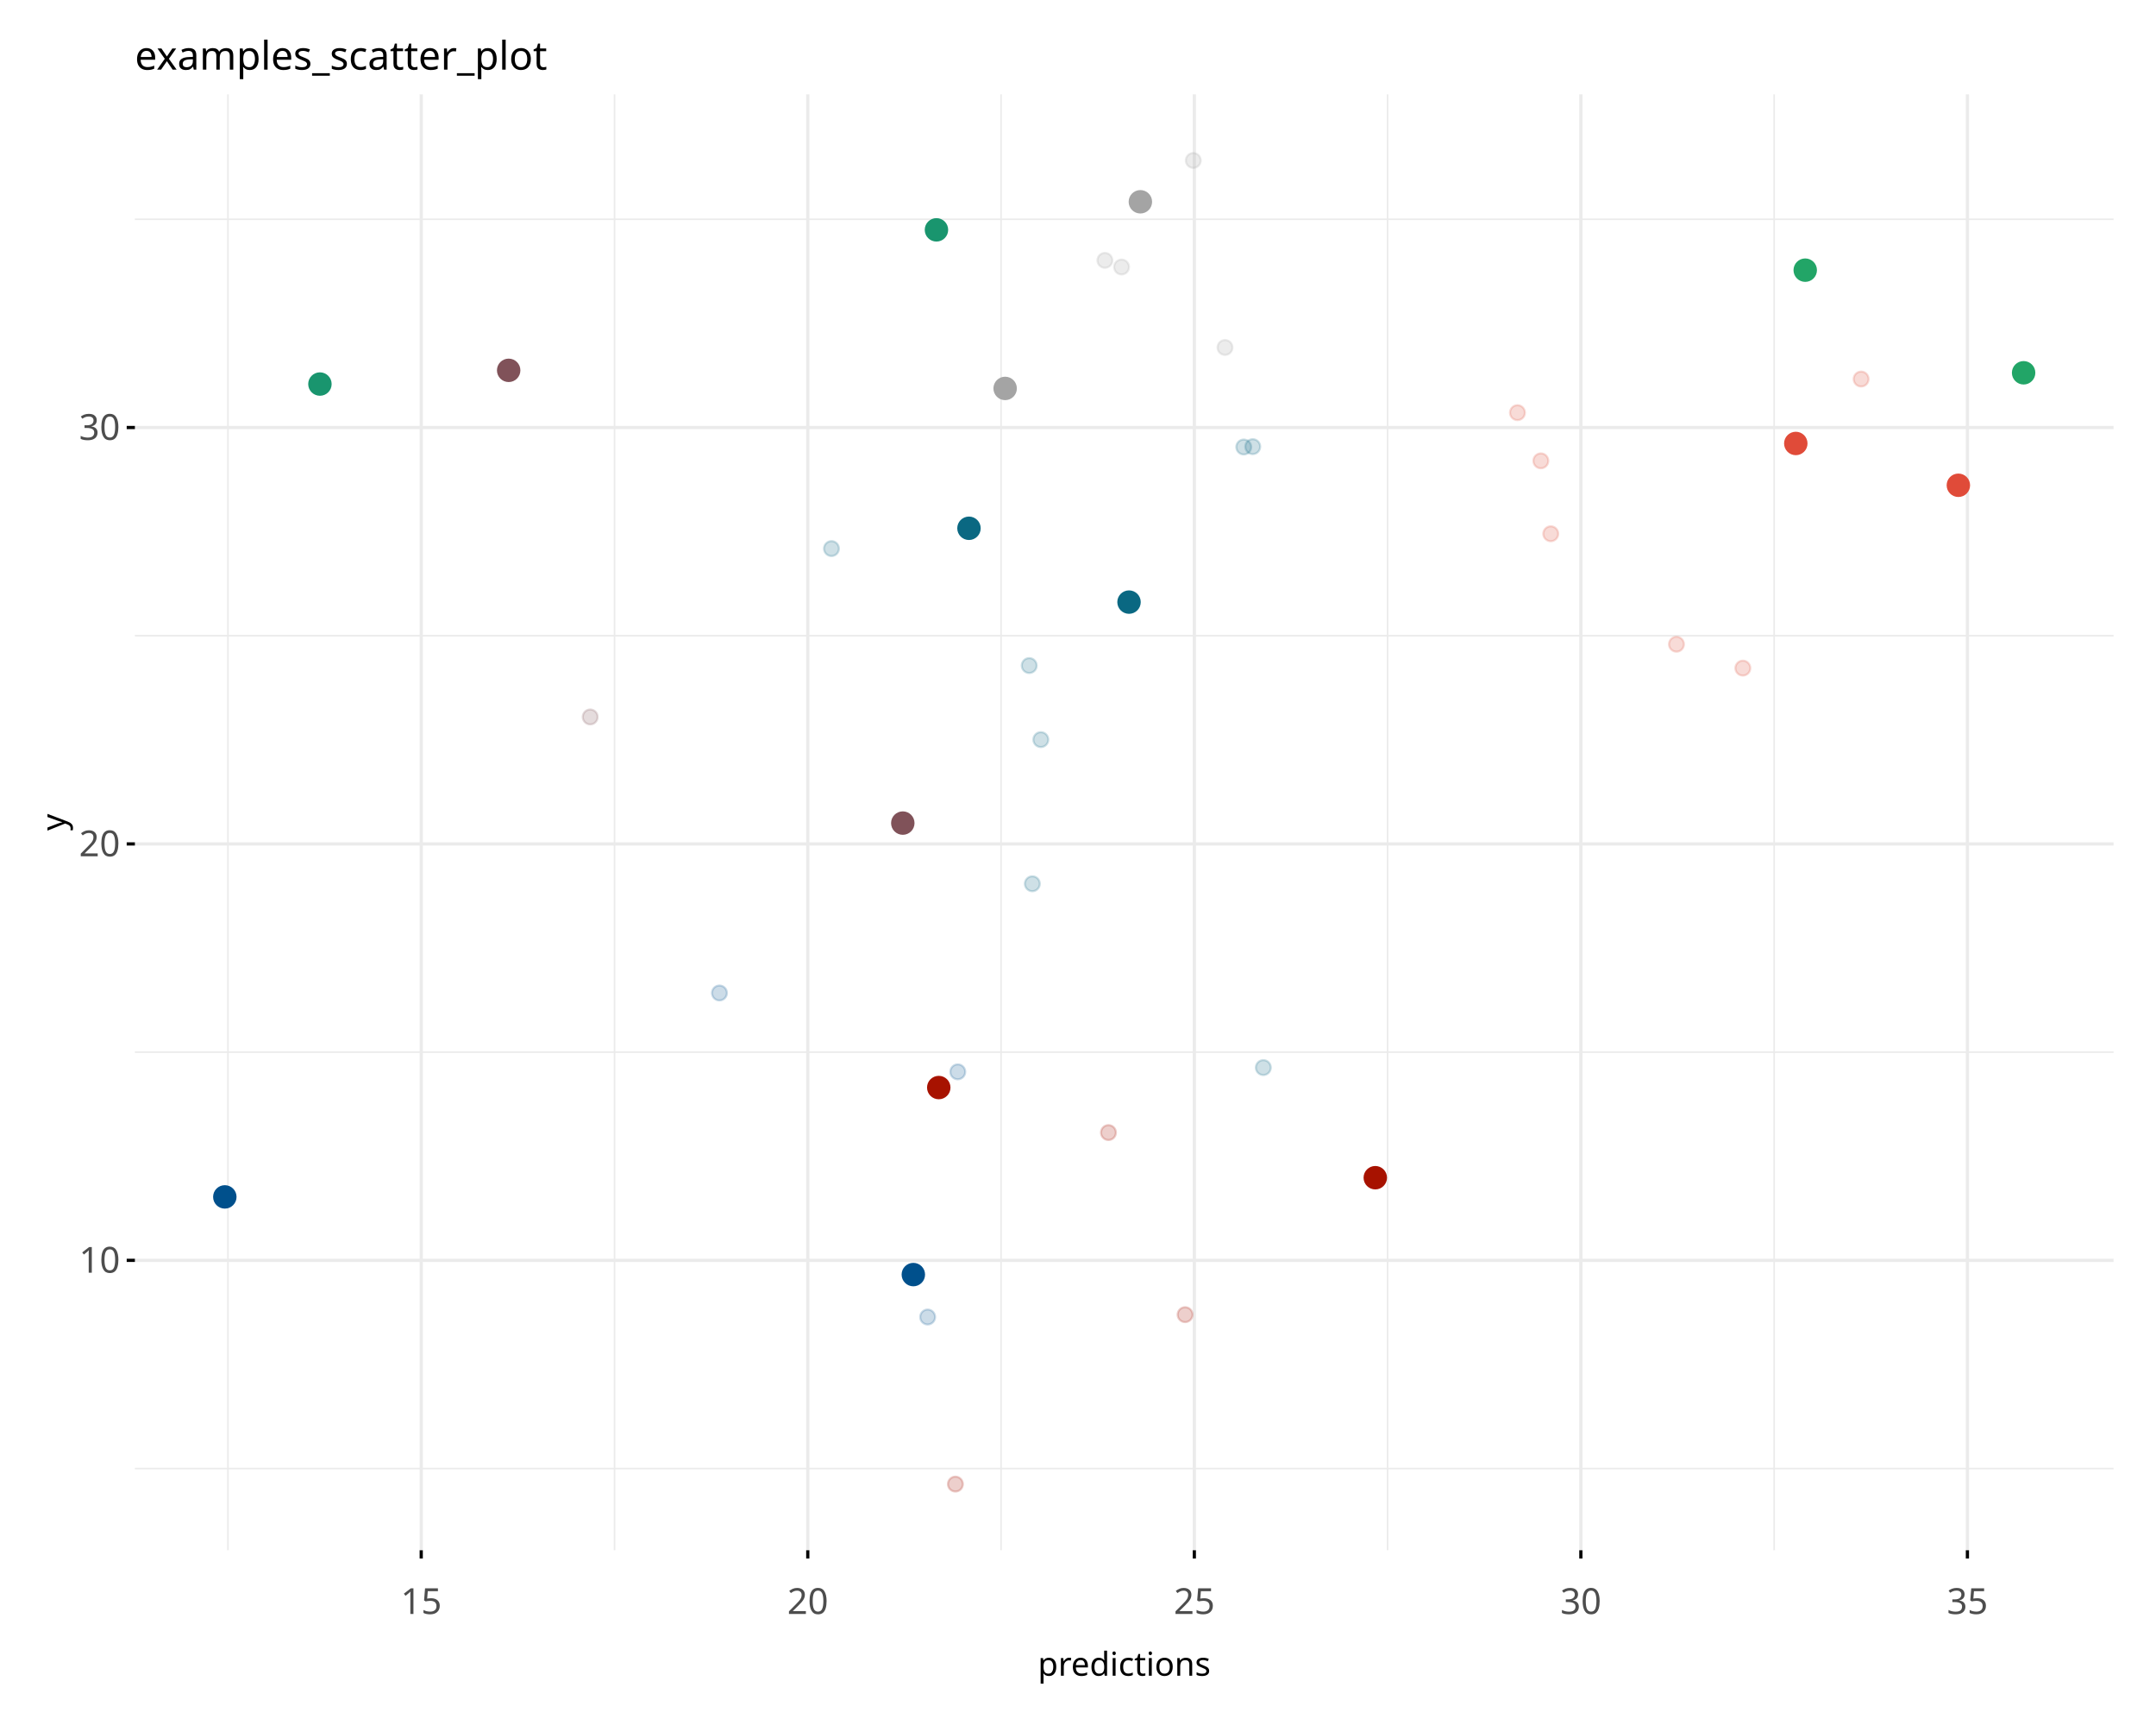
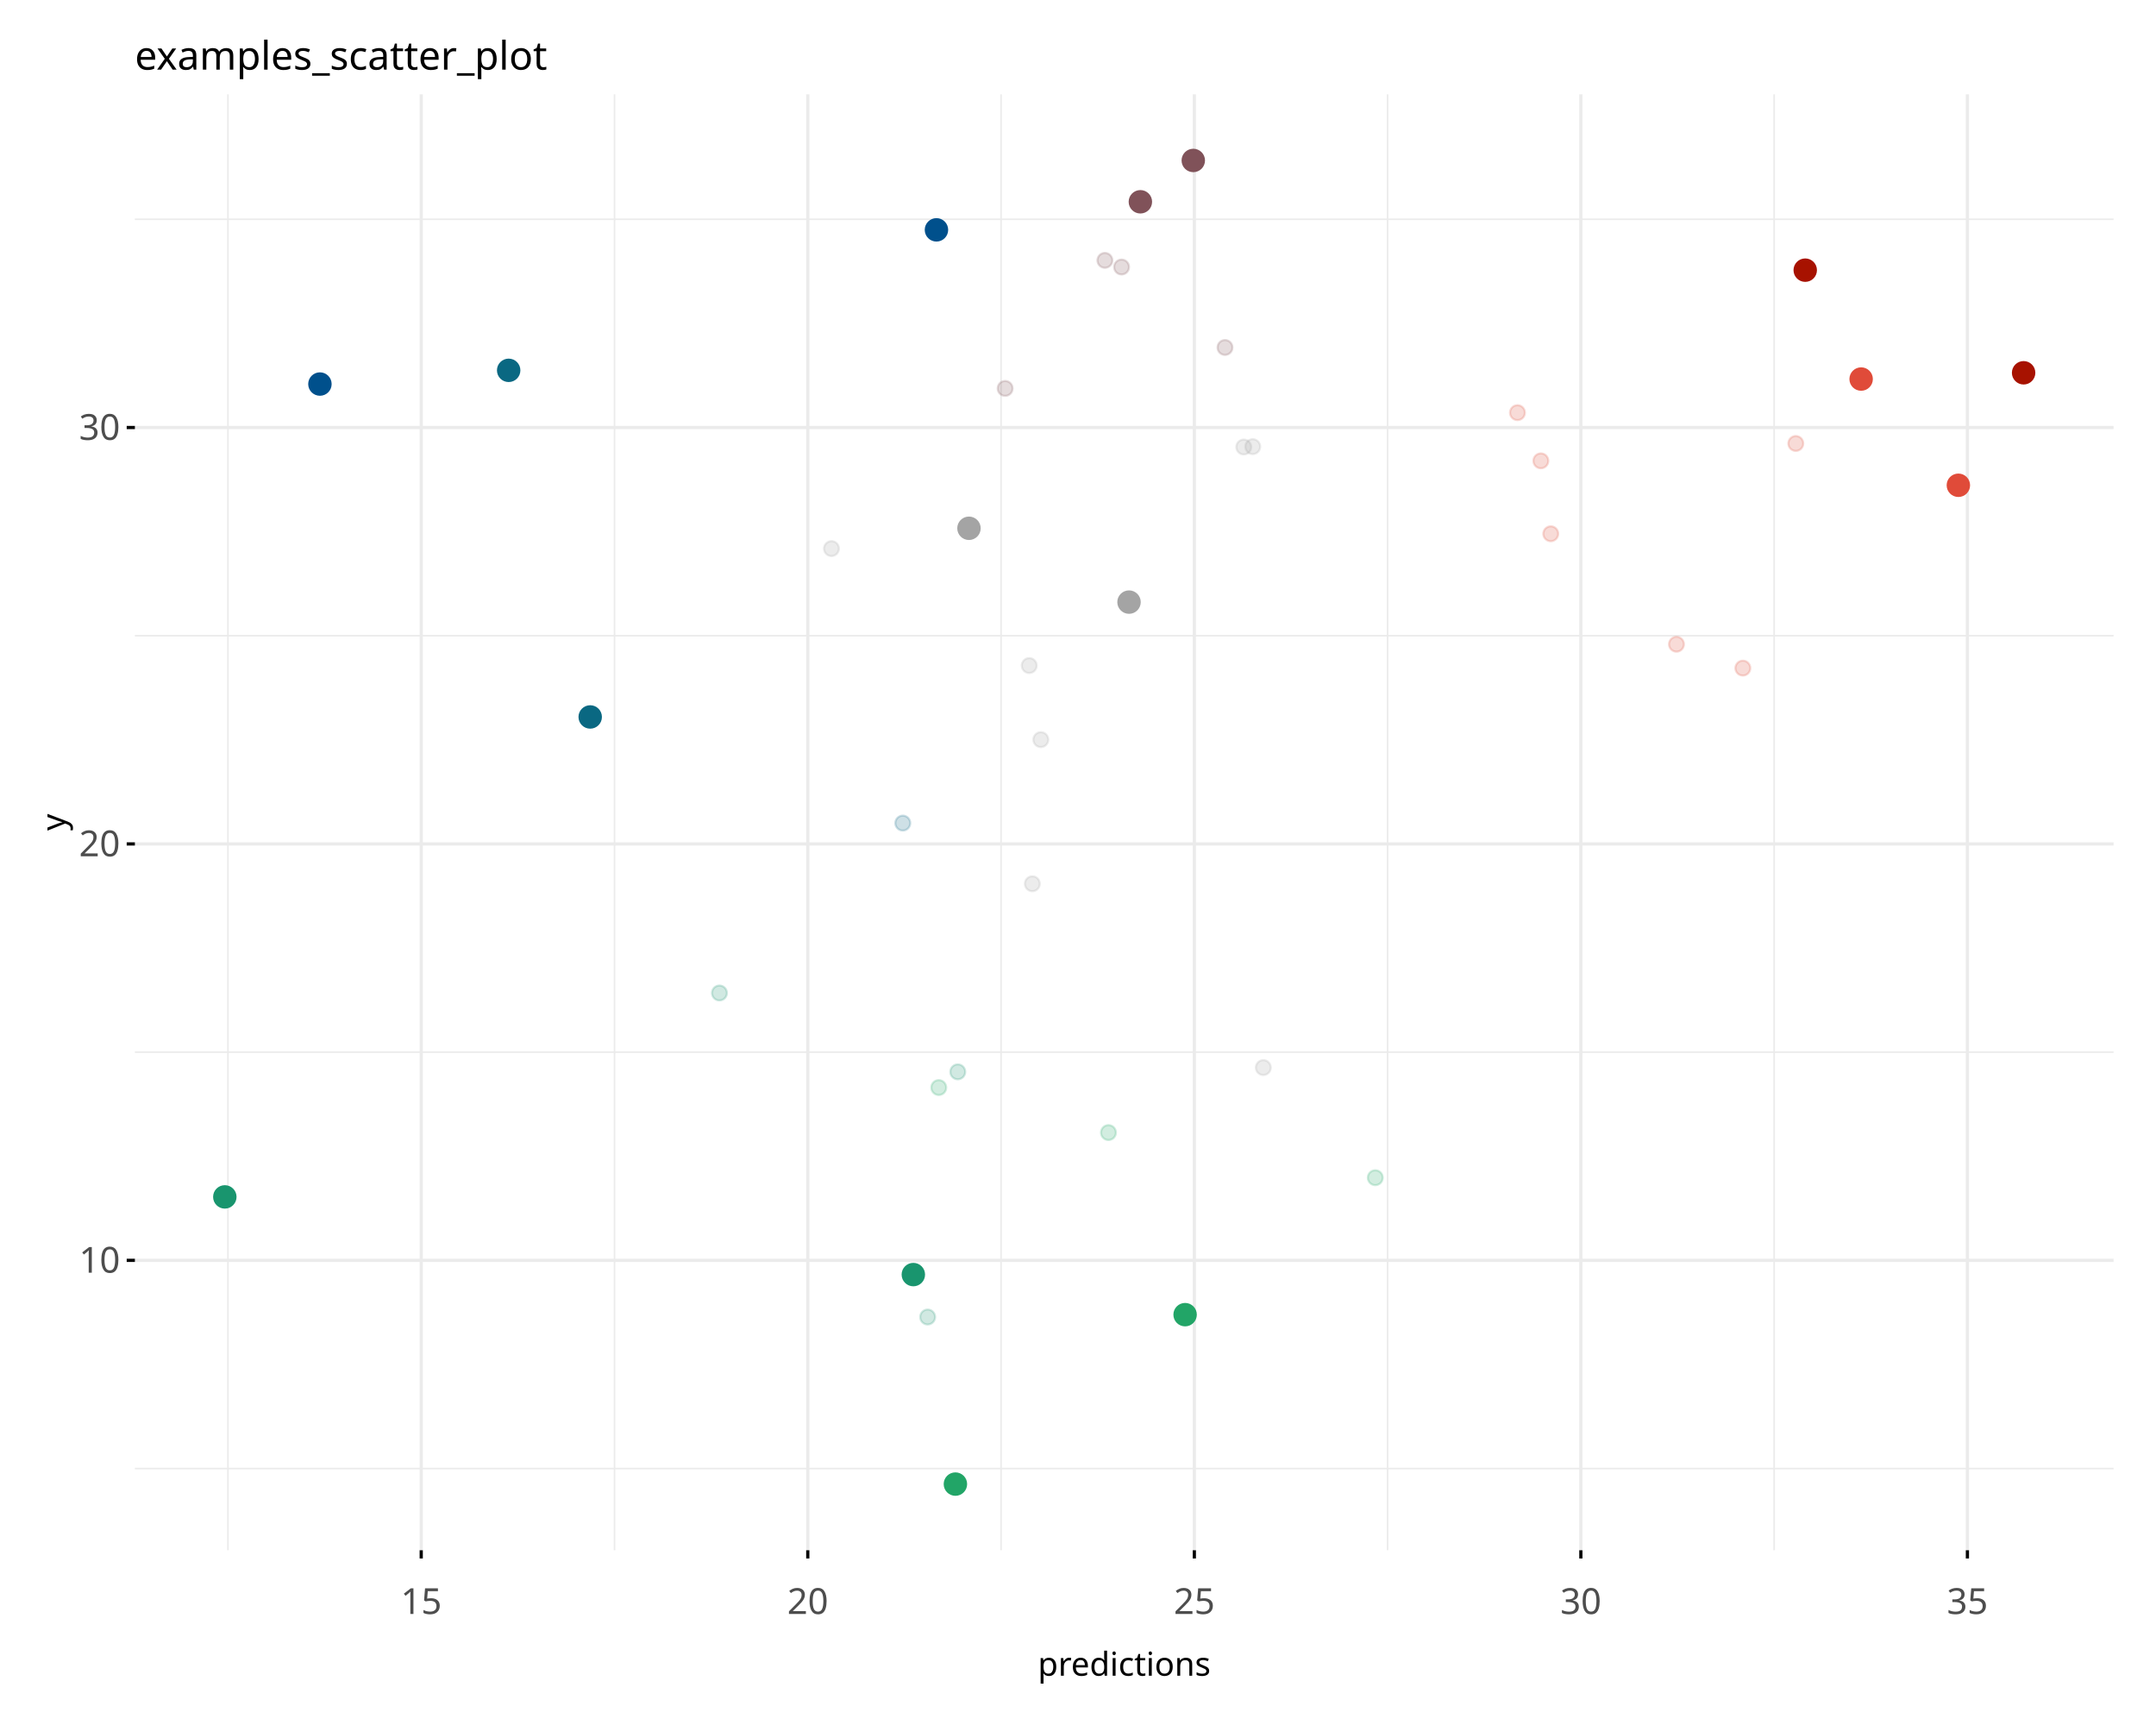
<svg xmlns="http://www.w3.org/2000/svg" class="svglite" data-engine-version="2.0" width="720.00pt" height="576.00pt" viewBox="0 0 720.00 576.00">
  <defs>
    <style type="text/css">
    .svglite line, .svglite polyline, .svglite polygon, .svglite path, .svglite rect, .svglite circle {
      fill: none;
      stroke: #000000;
      stroke-linecap: round;
      stroke-linejoin: round;
      stroke-miterlimit: 10.00;
    }
  </style>
  </defs>
  <rect width="100%" height="100%" style="stroke: none; fill: #FFFFFF;" />
  <defs>
    <clipPath id="cpMC4wMHw3MjAuMDB8MC4wMHw1NzYuMDA=">
      <rect x="0.00" y="0.00" width="720.00" height="576.00" />
    </clipPath>
  </defs>
  <g clip-path="url(#cpMC4wMHw3MjAuMDB8MC4wMHw1NzYuMDA=)">
    <polyline points="45.05,490.37 705.83,490.37 " style="stroke-width: 0.53; stroke: #EBEBEB; stroke-linecap: butt;" />
    <polyline points="45.05,351.32 705.83,351.32 " style="stroke-width: 0.53; stroke: #EBEBEB; stroke-linecap: butt;" />
    <polyline points="45.05,212.27 705.83,212.27 " style="stroke-width: 0.53; stroke: #EBEBEB; stroke-linecap: butt;" />
    <polyline points="45.05,73.22 705.83,73.22 " style="stroke-width: 0.53; stroke: #EBEBEB; stroke-linecap: butt;" />
    <polyline points="76.13,517.66 76.13,31.48 " style="stroke-width: 0.53; stroke: #EBEBEB; stroke-linecap: butt;" />
    <polyline points="205.22,517.66 205.22,31.48 " style="stroke-width: 0.53; stroke: #EBEBEB; stroke-linecap: butt;" />
    <polyline points="334.30,517.66 334.30,31.48 " style="stroke-width: 0.53; stroke: #EBEBEB; stroke-linecap: butt;" />
    <polyline points="463.39,517.66 463.39,31.48 " style="stroke-width: 0.53; stroke: #EBEBEB; stroke-linecap: butt;" />
    <polyline points="592.48,517.66 592.48,31.48 " style="stroke-width: 0.53; stroke: #EBEBEB; stroke-linecap: butt;" />
    <polyline points="45.05,420.84 705.83,420.84 " style="stroke-width: 1.07; stroke: #EBEBEB; stroke-linecap: butt;" />
    <polyline points="45.05,281.80 705.83,281.80 " style="stroke-width: 1.07; stroke: #EBEBEB; stroke-linecap: butt;" />
    <polyline points="45.05,142.75 705.83,142.75 " style="stroke-width: 1.07; stroke: #EBEBEB; stroke-linecap: butt;" />
    <polyline points="140.67,517.66 140.67,31.48 " style="stroke-width: 1.07; stroke: #EBEBEB; stroke-linecap: butt;" />
    <polyline points="269.76,517.66 269.76,31.48 " style="stroke-width: 1.07; stroke: #EBEBEB; stroke-linecap: butt;" />
    <polyline points="398.85,517.66 398.85,31.48 " style="stroke-width: 1.07; stroke: #EBEBEB; stroke-linecap: butt;" />
    <polyline points="527.93,517.66 527.93,31.48 " style="stroke-width: 1.07; stroke: #EBEBEB; stroke-linecap: butt;" />
    <polyline points="657.02,517.66 657.02,31.48 " style="stroke-width: 1.07; stroke: #EBEBEB; stroke-linecap: butt;" />
-     <circle cx="309.79" cy="439.77" r="2.49" style="stroke-width: 0.71; stroke: #00508C; stroke-opacity: 0.20; fill: #00508C; fill-opacity: 0.20;" />
-     <circle cx="240.26" cy="331.57" r="2.49" style="stroke-width: 0.71; stroke: #00508C; stroke-opacity: 0.20; fill: #00508C; fill-opacity: 0.20;" />
+     <circle cx="309.79" cy="439.77" r="2.49" style="stroke-width: 0.71; stroke: #19956E; stroke-opacity: 0.20; fill: #19956E; fill-opacity: 0.20;" />
+     <circle cx="240.26" cy="331.57" r="2.49" style="stroke-width: 0.71; stroke: #19956E; stroke-opacity: 0.20; fill: #19956E; fill-opacity: 0.20;" />
    <circle cx="559.86" cy="215.12" r="2.49" style="stroke-width: 0.71; stroke: #E04B39; stroke-opacity: 0.20; fill: #E04B39; fill-opacity: 0.20;" />
-     <circle cx="621.53" cy="126.57" r="2.49" style="stroke-width: 0.71; stroke: #E04B39; stroke-opacity: 0.20; fill: #E04B39; fill-opacity: 0.20;" />
-     <circle cx="398.50" cy="53.58" r="2.49" style="stroke-width: 0.71; stroke: #A4A4A4; stroke-opacity: 0.20; fill: #A4A4A4; fill-opacity: 0.20;" />
    <circle cx="506.76" cy="137.79" r="2.49" style="stroke-width: 0.71; stroke: #E04B39; stroke-opacity: 0.20; fill: #E04B39; fill-opacity: 0.20;" />
-     <circle cx="418.35" cy="149.14" r="2.49" style="stroke-width: 0.71; stroke: #0A6882; stroke-opacity: 0.20; fill: #0A6882; fill-opacity: 0.20;" />
-     <circle cx="395.77" cy="438.98" r="2.49" style="stroke-width: 0.71; stroke: #A71200; stroke-opacity: 0.20; fill: #A71200; fill-opacity: 0.20;" />
-     <circle cx="374.55" cy="89.16" r="2.49" style="stroke-width: 0.71; stroke: #A4A4A4; stroke-opacity: 0.20; fill: #A4A4A4; fill-opacity: 0.20;" />
-     <circle cx="415.36" cy="149.26" r="2.49" style="stroke-width: 0.71; stroke: #0A6882; stroke-opacity: 0.20; fill: #0A6882; fill-opacity: 0.20;" />
-     <circle cx="368.98" cy="86.94" r="2.49" style="stroke-width: 0.71; stroke: #A4A4A4; stroke-opacity: 0.20; fill: #A4A4A4; fill-opacity: 0.20;" />
-     <circle cx="343.71" cy="222.24" r="2.49" style="stroke-width: 0.71; stroke: #0A6882; stroke-opacity: 0.20; fill: #0A6882; fill-opacity: 0.20;" />
-     <circle cx="319.85" cy="357.90" r="2.49" style="stroke-width: 0.71; stroke: #00508C; stroke-opacity: 0.20; fill: #00508C; fill-opacity: 0.20;" />
+     <circle cx="301.49" cy="274.84" r="2.49" style="stroke-width: 0.71; stroke: #0A6882; stroke-opacity: 0.20; fill: #0A6882; fill-opacity: 0.20;" />
+     <circle cx="418.35" cy="149.14" r="2.49" style="stroke-width: 0.71; stroke: #A4A4A4; stroke-opacity: 0.20; fill: #A4A4A4; fill-opacity: 0.20;" />
+     <circle cx="374.55" cy="89.16" r="2.49" style="stroke-width: 0.71; stroke: #805259; stroke-opacity: 0.20; fill: #805259; fill-opacity: 0.20;" />
+     <circle cx="599.71" cy="148.08" r="2.49" style="stroke-width: 0.71; stroke: #E04B39; stroke-opacity: 0.20; fill: #E04B39; fill-opacity: 0.20;" />
+     <circle cx="415.36" cy="149.26" r="2.49" style="stroke-width: 0.71; stroke: #A4A4A4; stroke-opacity: 0.20; fill: #A4A4A4; fill-opacity: 0.20;" />
+     <circle cx="368.98" cy="86.94" r="2.49" style="stroke-width: 0.71; stroke: #805259; stroke-opacity: 0.20; fill: #805259; fill-opacity: 0.20;" />
+     <circle cx="343.71" cy="222.24" r="2.49" style="stroke-width: 0.71; stroke: #A4A4A4; stroke-opacity: 0.20; fill: #A4A4A4; fill-opacity: 0.20;" />
+     <circle cx="319.85" cy="357.90" r="2.49" style="stroke-width: 0.71; stroke: #19956E; stroke-opacity: 0.20; fill: #19956E; fill-opacity: 0.20;" />
    <circle cx="517.88" cy="178.23" r="2.49" style="stroke-width: 0.71; stroke: #E04B39; stroke-opacity: 0.20; fill: #E04B39; fill-opacity: 0.20;" />
    <circle cx="514.57" cy="153.88" r="2.49" style="stroke-width: 0.71; stroke: #E04B39; stroke-opacity: 0.20; fill: #E04B39; fill-opacity: 0.20;" />
-     <circle cx="197.10" cy="239.40" r="2.49" style="stroke-width: 0.71; stroke: #805259; stroke-opacity: 0.20; fill: #805259; fill-opacity: 0.20;" />
-     <circle cx="370.17" cy="378.18" r="2.49" style="stroke-width: 0.71; stroke: #A71200; stroke-opacity: 0.20; fill: #A71200; fill-opacity: 0.20;" />
+     <circle cx="370.17" cy="378.18" r="2.49" style="stroke-width: 0.71; stroke: #22A567; stroke-opacity: 0.20; fill: #22A567; fill-opacity: 0.20;" />
+     <circle cx="459.28" cy="393.25" r="2.49" style="stroke-width: 0.71; stroke: #22A567; stroke-opacity: 0.20; fill: #22A567; fill-opacity: 0.20;" />
    <circle cx="582.03" cy="223.09" r="2.49" style="stroke-width: 0.71; stroke: #E04B39; stroke-opacity: 0.20; fill: #E04B39; fill-opacity: 0.20;" />
-     <circle cx="421.89" cy="356.48" r="2.49" style="stroke-width: 0.71; stroke: #0A6882; stroke-opacity: 0.20; fill: #0A6882; fill-opacity: 0.20;" />
-     <circle cx="409.09" cy="116.03" r="2.49" style="stroke-width: 0.71; stroke: #A4A4A4; stroke-opacity: 0.20; fill: #A4A4A4; fill-opacity: 0.20;" />
-     <circle cx="277.67" cy="183.18" r="2.49" style="stroke-width: 0.71; stroke: #0A6882; stroke-opacity: 0.20; fill: #0A6882; fill-opacity: 0.20;" />
-     <circle cx="319.06" cy="495.56" r="2.49" style="stroke-width: 0.71; stroke: #A71200; stroke-opacity: 0.20; fill: #A71200; fill-opacity: 0.20;" />
-     <circle cx="344.75" cy="295.10" r="2.49" style="stroke-width: 0.71; stroke: #0A6882; stroke-opacity: 0.20; fill: #0A6882; fill-opacity: 0.20;" />
-     <circle cx="347.59" cy="246.97" r="2.49" style="stroke-width: 0.71; stroke: #0A6882; stroke-opacity: 0.20; fill: #0A6882; fill-opacity: 0.20;" />
-     <circle cx="377.04" cy="201.05" r="3.56" style="stroke-width: 0.71; stroke: #0A6882; fill: #0A6882;" />
+     <circle cx="421.89" cy="356.48" r="2.49" style="stroke-width: 0.71; stroke: #A4A4A4; stroke-opacity: 0.20; fill: #A4A4A4; fill-opacity: 0.20;" />
+     <circle cx="409.09" cy="116.03" r="2.49" style="stroke-width: 0.71; stroke: #805259; stroke-opacity: 0.20; fill: #805259; fill-opacity: 0.20;" />
+     <circle cx="313.50" cy="363.15" r="2.49" style="stroke-width: 0.71; stroke: #22A567; stroke-opacity: 0.20; fill: #22A567; fill-opacity: 0.20;" />
+     <circle cx="335.67" cy="129.70" r="2.49" style="stroke-width: 0.71; stroke: #805259; stroke-opacity: 0.20; fill: #805259; fill-opacity: 0.20;" />
+     <circle cx="277.67" cy="183.18" r="2.49" style="stroke-width: 0.71; stroke: #A4A4A4; stroke-opacity: 0.20; fill: #A4A4A4; fill-opacity: 0.20;" />
+     <circle cx="344.75" cy="295.10" r="2.49" style="stroke-width: 0.71; stroke: #A4A4A4; stroke-opacity: 0.20; fill: #A4A4A4; fill-opacity: 0.20;" />
+     <circle cx="347.59" cy="246.97" r="2.49" style="stroke-width: 0.71; stroke: #A4A4A4; stroke-opacity: 0.20; fill: #A4A4A4; fill-opacity: 0.20;" />
+     <circle cx="377.04" cy="201.05" r="3.56" style="stroke-width: 0.71; stroke: #A4A4A4; fill: #A4A4A4;" />
    <circle cx="654.00" cy="162.04" r="3.56" style="stroke-width: 0.71; stroke: #E04B39; fill: #E04B39;" />
-     <circle cx="169.87" cy="123.66" r="3.56" style="stroke-width: 0.71; stroke: #805259; fill: #805259;" />
-     <circle cx="380.83" cy="67.38" r="3.56" style="stroke-width: 0.71; stroke: #A4A4A4; fill: #A4A4A4;" />
-     <circle cx="301.49" cy="274.84" r="3.56" style="stroke-width: 0.71; stroke: #805259; fill: #805259;" />
-     <circle cx="599.71" cy="148.08" r="3.56" style="stroke-width: 0.71; stroke: #E04B39; fill: #E04B39;" />
-     <circle cx="312.73" cy="76.75" r="3.56" style="stroke-width: 0.71; stroke: #19956E; fill: #19956E;" />
-     <circle cx="106.84" cy="128.24" r="3.56" style="stroke-width: 0.71; stroke: #19956E; fill: #19956E;" />
-     <circle cx="602.86" cy="90.21" r="3.56" style="stroke-width: 0.71; stroke: #22A567; fill: #22A567;" />
-     <circle cx="675.79" cy="124.48" r="3.56" style="stroke-width: 0.71; stroke: #22A567; fill: #22A567;" />
-     <circle cx="459.28" cy="393.25" r="3.56" style="stroke-width: 0.71; stroke: #A71200; fill: #A71200;" />
-     <circle cx="323.59" cy="176.40" r="3.56" style="stroke-width: 0.71; stroke: #0A6882; fill: #0A6882;" />
-     <circle cx="313.50" cy="363.15" r="3.56" style="stroke-width: 0.71; stroke: #A71200; fill: #A71200;" />
-     <circle cx="335.67" cy="129.70" r="3.56" style="stroke-width: 0.71; stroke: #A4A4A4; fill: #A4A4A4;" />
-     <circle cx="305.01" cy="425.60" r="3.56" style="stroke-width: 0.71; stroke: #00508C; fill: #00508C;" />
-     <circle cx="75.08" cy="399.66" r="3.56" style="stroke-width: 0.71; stroke: #00508C; fill: #00508C;" />
+     <circle cx="169.87" cy="123.66" r="3.56" style="stroke-width: 0.71; stroke: #0A6882; fill: #0A6882;" />
+     <circle cx="621.53" cy="126.57" r="3.56" style="stroke-width: 0.71; stroke: #E04B39; fill: #E04B39;" />
+     <circle cx="380.83" cy="67.38" r="3.56" style="stroke-width: 0.71; stroke: #805259; fill: #805259;" />
+     <circle cx="398.50" cy="53.58" r="3.56" style="stroke-width: 0.71; stroke: #805259; fill: #805259;" />
+     <circle cx="395.77" cy="438.98" r="3.56" style="stroke-width: 0.71; stroke: #22A567; fill: #22A567;" />
+     <circle cx="312.73" cy="76.75" r="3.56" style="stroke-width: 0.71; stroke: #00508C; fill: #00508C;" />
+     <circle cx="106.84" cy="128.24" r="3.56" style="stroke-width: 0.71; stroke: #00508C; fill: #00508C;" />
+     <circle cx="602.86" cy="90.21" r="3.56" style="stroke-width: 0.71; stroke: #A71200; fill: #A71200;" />
+     <circle cx="197.10" cy="239.40" r="3.56" style="stroke-width: 0.71; stroke: #0A6882; fill: #0A6882;" />
+     <circle cx="675.79" cy="124.48" r="3.56" style="stroke-width: 0.71; stroke: #A71200; fill: #A71200;" />
+     <circle cx="323.59" cy="176.40" r="3.56" style="stroke-width: 0.71; stroke: #A4A4A4; fill: #A4A4A4;" />
+     <circle cx="305.01" cy="425.60" r="3.56" style="stroke-width: 0.71; stroke: #19956E; fill: #19956E;" />
+     <circle cx="75.08" cy="399.66" r="3.56" style="stroke-width: 0.71; stroke: #19956E; fill: #19956E;" />
+     <circle cx="319.06" cy="495.56" r="3.56" style="stroke-width: 0.71; stroke: #22A567; fill: #22A567;" />
    <text x="40.12" y="424.97" text-anchor="end" style="font-size: 12.00px; fill: #4D4D4D; font-family: sans;" textLength="13.35px" lengthAdjust="spacingAndGlyphs">10</text>
    <text x="40.12" y="285.92" text-anchor="end" style="font-size: 12.00px; fill: #4D4D4D; font-family: sans;" textLength="13.35px" lengthAdjust="spacingAndGlyphs">20</text>
    <text x="40.12" y="146.88" text-anchor="end" style="font-size: 12.00px; fill: #4D4D4D; font-family: sans;" textLength="13.35px" lengthAdjust="spacingAndGlyphs">30</text>
    <polyline points="42.31,420.84 45.05,420.84 " style="stroke-width: 1.07; stroke-linecap: butt;" />
    <polyline points="42.31,281.80 45.05,281.80 " style="stroke-width: 1.07; stroke-linecap: butt;" />
    <polyline points="42.31,142.75 45.05,142.75 " style="stroke-width: 1.07; stroke-linecap: butt;" />
    <polyline points="140.67,520.40 140.67,517.66 " style="stroke-width: 1.07; stroke-linecap: butt;" />
    <polyline points="269.76,520.40 269.76,517.66 " style="stroke-width: 1.07; stroke-linecap: butt;" />
    <polyline points="398.85,520.40 398.85,517.66 " style="stroke-width: 1.07; stroke-linecap: butt;" />
    <polyline points="527.93,520.40 527.93,517.66 " style="stroke-width: 1.07; stroke-linecap: butt;" />
    <polyline points="657.02,520.40 657.02,517.66 " style="stroke-width: 1.07; stroke-linecap: butt;" />
    <text x="140.67" y="538.92" text-anchor="middle" style="font-size: 12.00px; fill: #4D4D4D; font-family: sans;" textLength="13.35px" lengthAdjust="spacingAndGlyphs">15</text>
    <text x="269.76" y="538.92" text-anchor="middle" style="font-size: 12.00px; fill: #4D4D4D; font-family: sans;" textLength="13.35px" lengthAdjust="spacingAndGlyphs">20</text>
    <text x="398.85" y="538.92" text-anchor="middle" style="font-size: 12.00px; fill: #4D4D4D; font-family: sans;" textLength="13.35px" lengthAdjust="spacingAndGlyphs">25</text>
    <text x="527.93" y="538.92" text-anchor="middle" style="font-size: 12.00px; fill: #4D4D4D; font-family: sans;" textLength="13.35px" lengthAdjust="spacingAndGlyphs">30</text>
    <text x="657.02" y="538.92" text-anchor="middle" style="font-size: 12.00px; fill: #4D4D4D; font-family: sans;" textLength="13.35px" lengthAdjust="spacingAndGlyphs">35</text>
    <text x="375.44" y="559.54" text-anchor="middle" style="font-size: 11.00px; font-family: sans;" textLength="53.20px" lengthAdjust="spacingAndGlyphs">predictions</text>
    <text transform="translate(21.74,274.57) rotate(-90)" text-anchor="middle" style="font-size: 11.00px; font-family: sans;" textLength="5.50px" lengthAdjust="spacingAndGlyphs">y</text>
    <text x="45.05" y="23.26" style="font-size: 13.20px; font-family: sans;" textLength="132.10px" lengthAdjust="spacingAndGlyphs">examples_scatter_plot</text>
  </g>
</svg>
